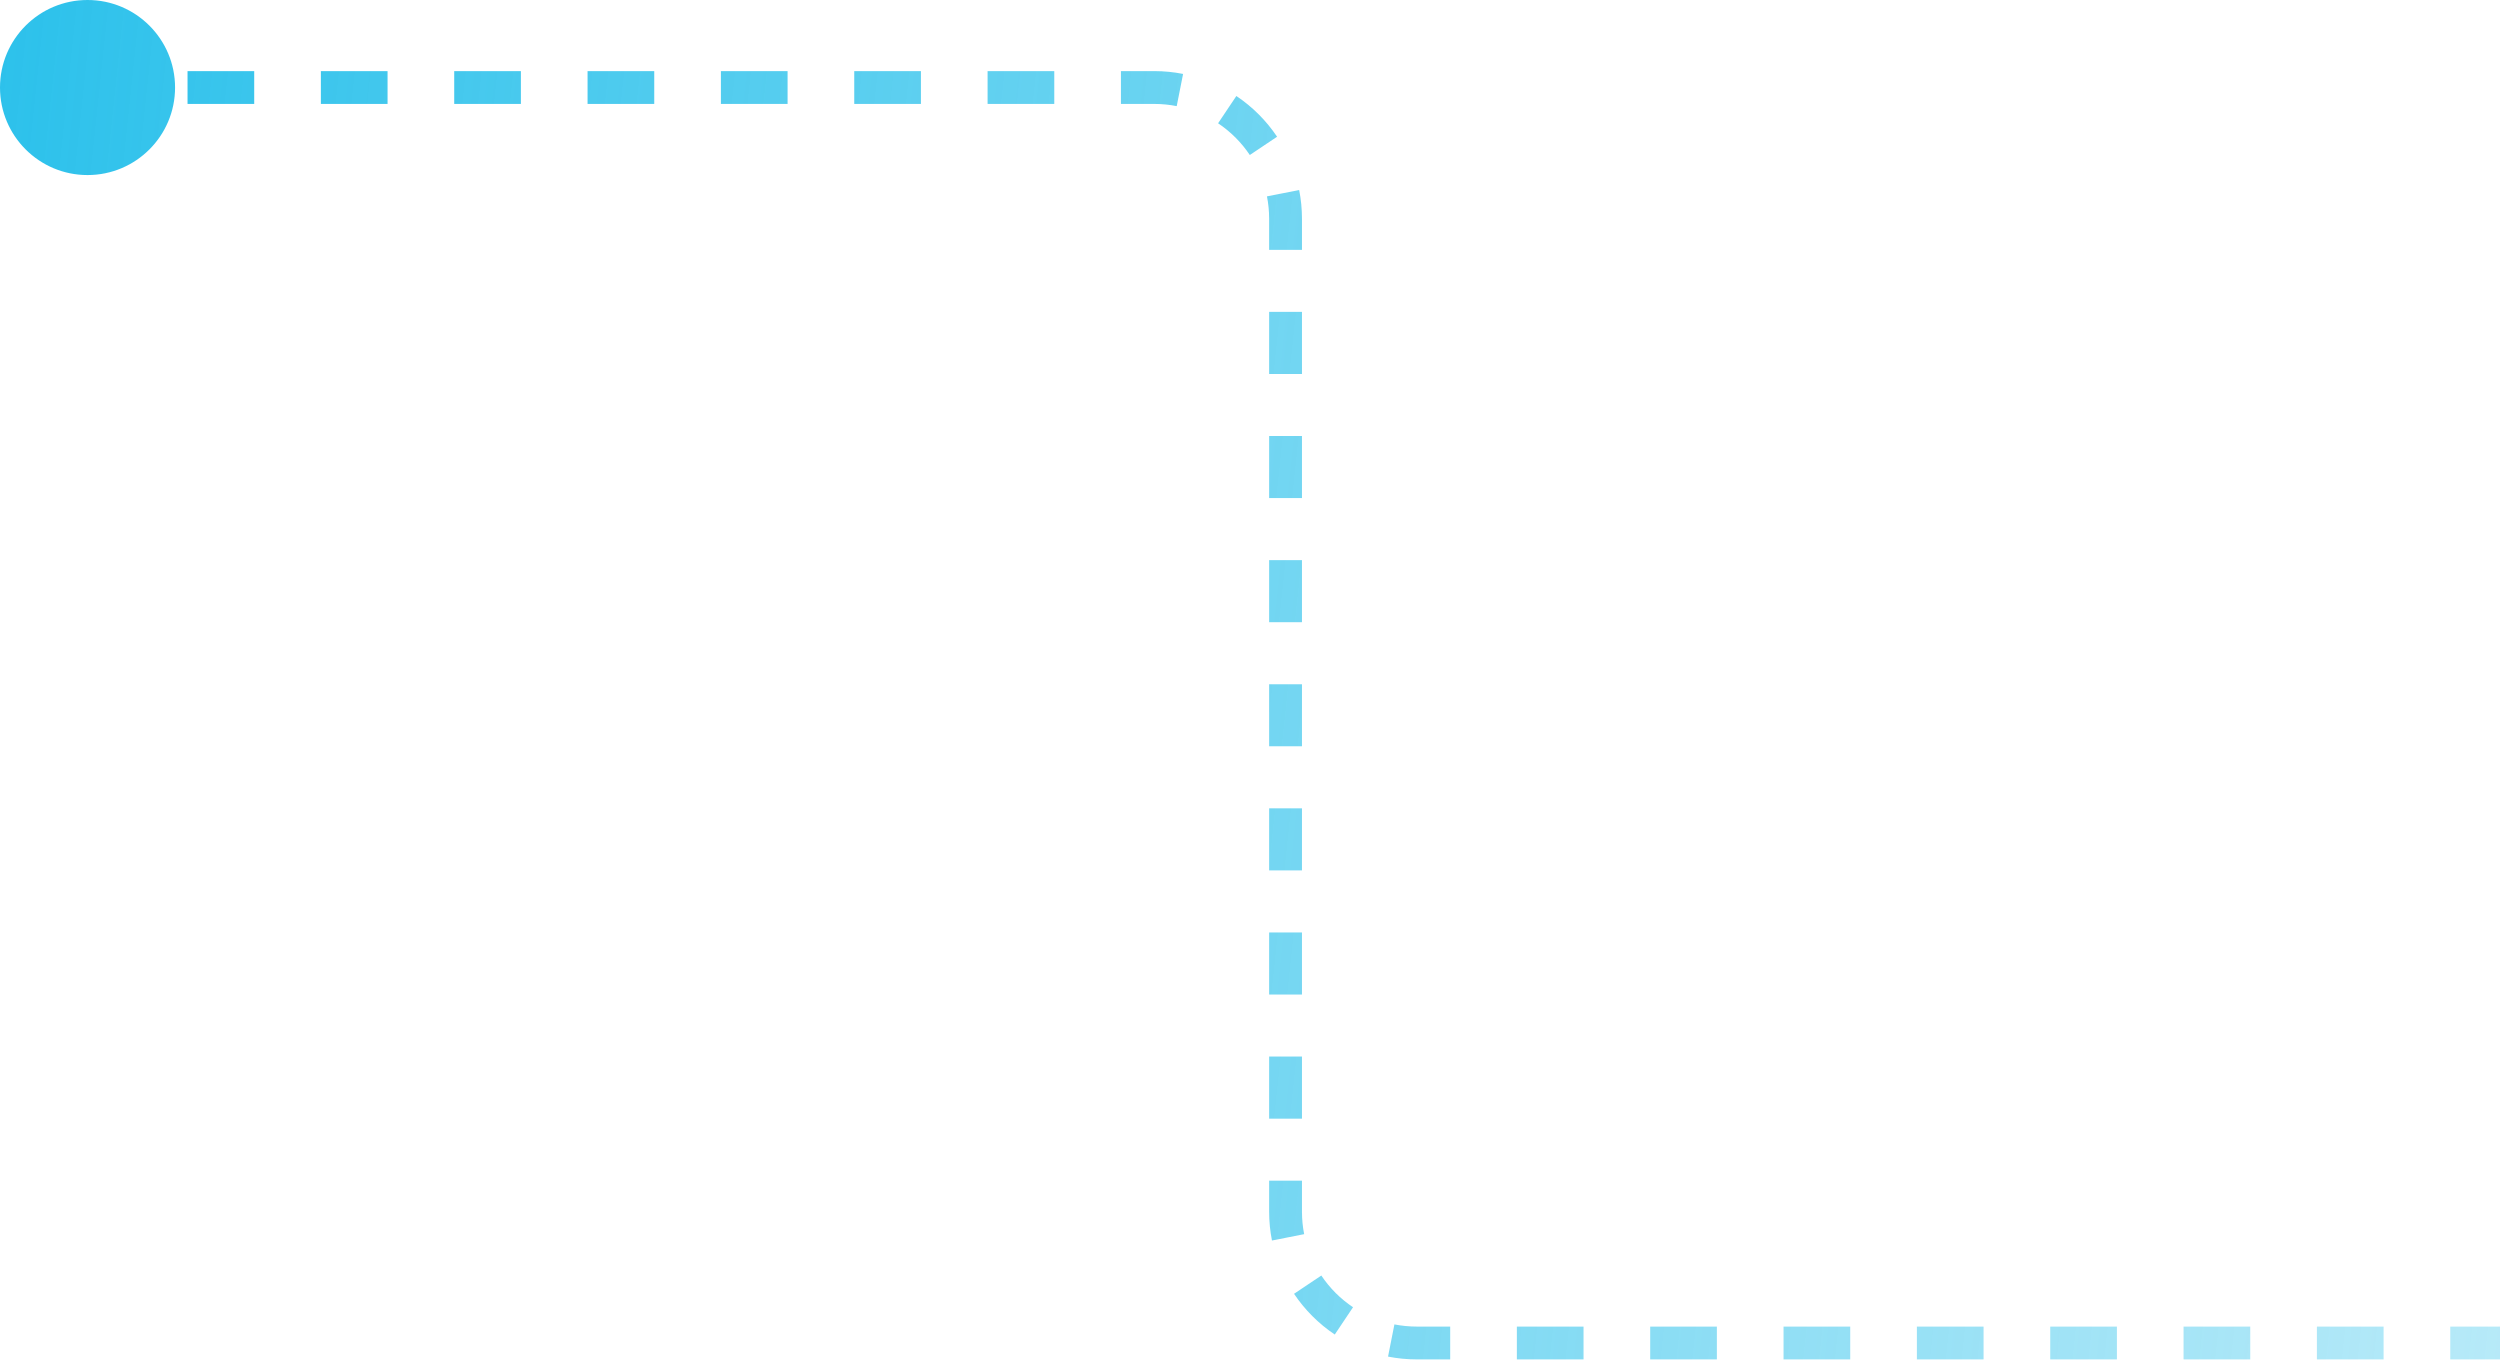
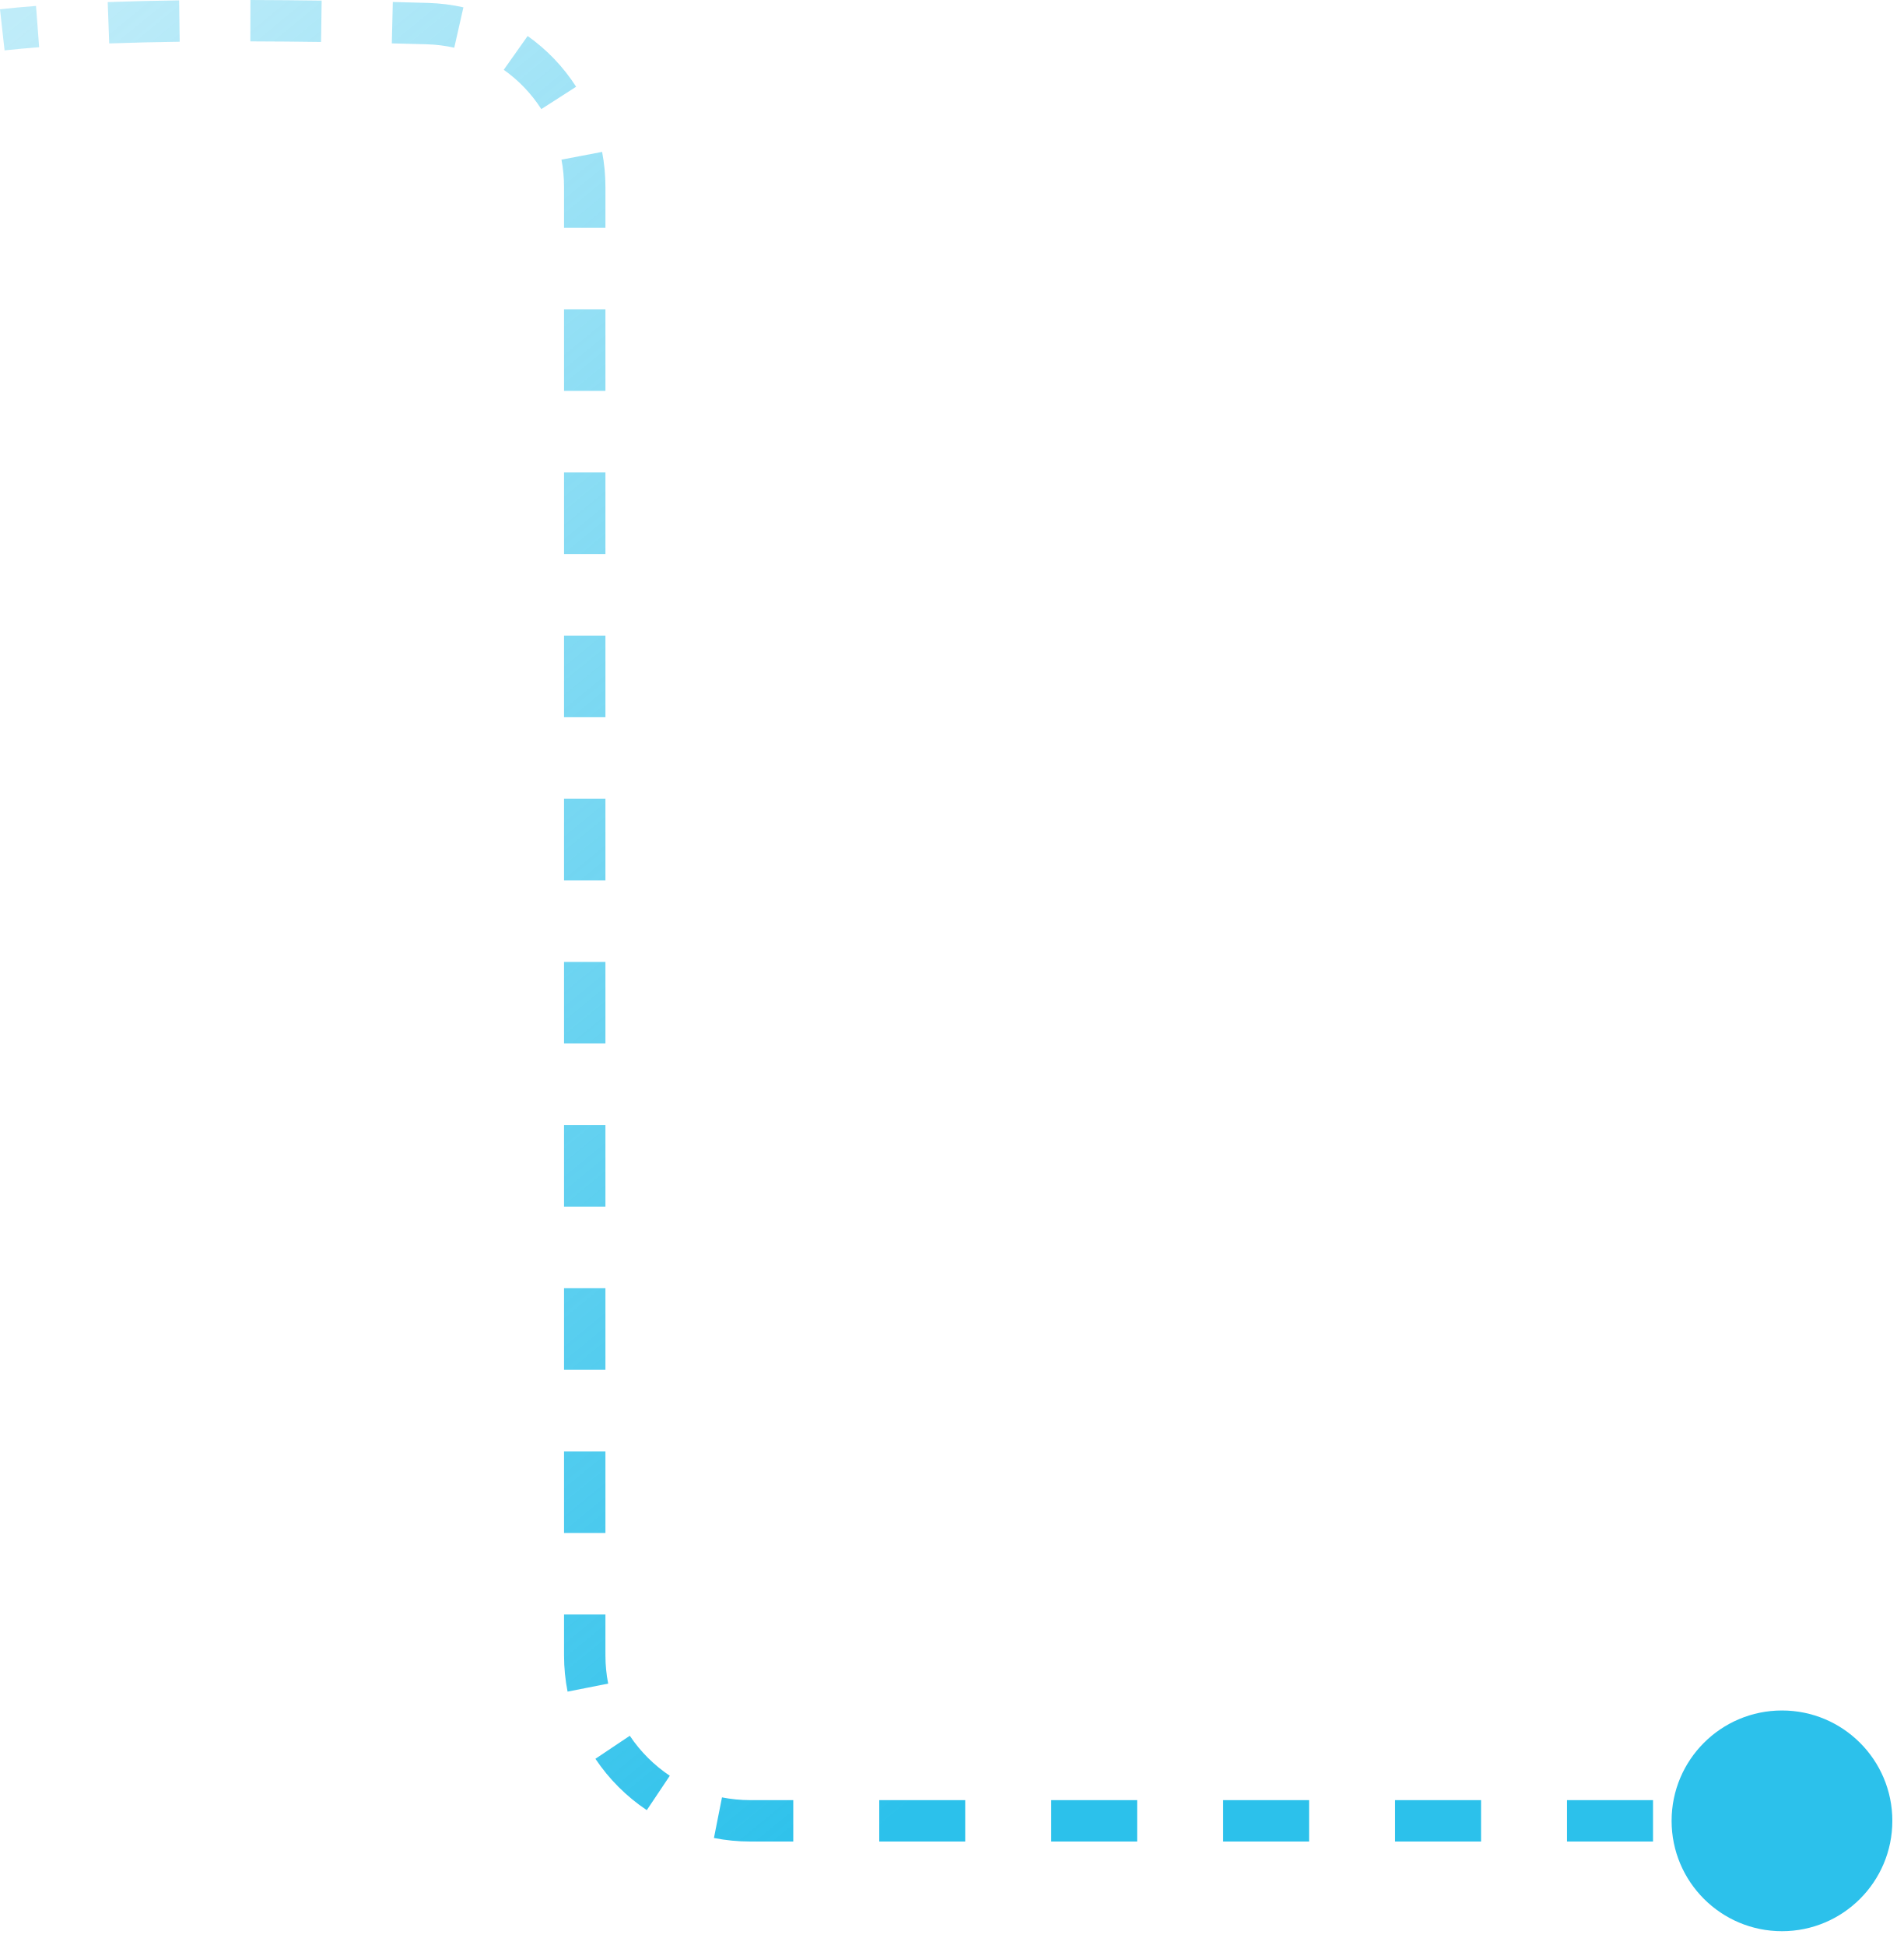
- <svg xmlns="http://www.w3.org/2000/svg" preserveAspectRatio="none" width="100%" height="100%" overflow="visible" style="display: block;" viewBox="0 0 152.333 82.833" fill="none">
-   <path id="Vector 1194233970" d="M0 5.333C0 8.279 2.388 10.667 5.333 10.667C8.279 10.667 10.667 8.279 10.667 5.333C10.667 2.388 8.279 0 5.333 0C2.388 0 0 2.388 0 5.333ZM151.333 82.833H152.333V80.833H151.333V81.833V82.833ZM5.333 5.333V6.333H7.365V5.333V4.333H5.333V5.333ZM11.427 5.333V6.333H15.49V5.333V4.333H11.427V5.333ZM19.552 5.333V6.333H23.615V5.333V4.333H19.552V5.333ZM27.677 5.333V6.333H31.74V5.333V4.333H27.677V5.333ZM35.802 5.333V6.333H39.865V5.333V4.333H35.802V5.333ZM43.927 5.333V6.333H47.99V5.333V4.333H43.927V5.333ZM52.052 5.333V6.333H56.115V5.333V4.333H52.052V5.333ZM60.177 5.333V6.333H64.24V5.333V4.333H60.177V5.333ZM68.302 5.333V6.333H70.333V5.333V4.333H68.302V5.333ZM70.333 5.333V6.333C70.802 6.333 71.259 6.379 71.701 6.467L71.895 5.486L72.089 4.505C71.52 4.392 70.933 4.333 70.333 4.333V5.333ZM74.778 6.681L74.222 7.512C74.986 8.023 75.644 8.681 76.155 9.445L76.986 8.888L77.817 8.332C77.16 7.351 76.316 6.507 75.335 5.85L74.778 6.681ZM78.181 11.772L77.2 11.966C77.287 12.408 77.333 12.865 77.333 13.333H78.333H79.333C79.333 12.733 79.275 12.146 79.162 11.578L78.181 11.772ZM78.333 13.333H77.333V15.224H78.333H79.333V13.333H78.333ZM78.333 19.005H77.333V22.787H78.333H79.333V19.005H78.333ZM78.333 26.568H77.333V30.349H78.333H79.333V26.568H78.333ZM78.333 34.13H77.333V37.911H78.333H79.333V34.13H78.333ZM78.333 41.693H77.333V45.474H78.333H79.333V41.693H78.333ZM78.333 49.255H77.333V53.036H78.333H79.333V49.255H78.333ZM78.333 56.818H77.333V60.599H78.333H79.333V56.818H78.333ZM78.333 64.38H77.333V68.162H78.333H79.333V64.38H78.333ZM78.333 71.943H77.333V73.833H78.333H79.333V71.943H78.333ZM78.333 73.833H77.333C77.333 74.433 77.392 75.02 77.505 75.589L78.486 75.395L79.467 75.201C79.379 74.759 79.333 74.302 79.333 73.833H78.333ZM79.681 78.278L78.85 78.835C79.507 79.816 80.351 80.66 81.332 81.317L81.888 80.486L82.445 79.655C81.681 79.144 81.023 78.486 80.512 77.722L79.681 78.278ZM84.772 81.681L84.578 82.662C85.147 82.775 85.734 82.833 86.333 82.833V81.833V80.833C85.865 80.833 85.407 80.787 84.966 80.7L84.772 81.681ZM86.333 81.833V82.833H88.365V81.833V80.833H86.333V81.833ZM92.427 81.833V82.833H96.49V81.833V80.833H92.427V81.833ZM100.552 81.833V82.833H104.615V81.833V80.833H100.552V81.833ZM108.677 81.833V82.833H112.74V81.833V80.833H108.677V81.833ZM116.802 81.833V82.833H120.865V81.833V80.833H116.802V81.833ZM124.927 81.833V82.833H128.99V81.833V80.833H124.927V81.833ZM133.052 81.833V82.833H137.115V81.833V80.833H133.052V81.833ZM141.177 81.833V82.833H145.24V81.833V80.833H141.177V81.833ZM149.302 81.833V82.833H151.333V81.833V80.833H149.302V81.833Z" fill="url(#paint0_linear_0_7)" />
+ <svg xmlns="http://www.w3.org/2000/svg" width="92" height="94" viewBox="0 0 92 94" fill="none">
+   <path d="M91.444 87.999C91.444 90.945 89.056 93.333 86.11 93.333C83.165 93.333 80.777 90.945 80.777 87.999C80.777 85.054 83.165 82.666 86.11 82.666C89.056 82.666 91.444 85.054 91.444 87.999ZM86.11 87.999V88.999H84.033V87.999V86.999H86.11V87.999ZM79.879 87.999V88.999H75.724V87.999V86.999H79.879V87.999ZM71.569 87.999V88.999H67.415V87.999V86.999H71.569V87.999ZM63.26 87.999V88.999H59.106V87.999V86.999H63.26V87.999ZM54.951 87.999V88.999H50.797V87.999V86.999H54.951V87.999ZM46.642 87.999V88.999H42.488V87.999V86.999H46.642V87.999ZM38.333 87.999V88.999H36.256V87.999V86.999H38.333V87.999ZM36.256 87.999V88.999C35.656 88.999 35.069 88.941 34.5 88.828L34.694 87.847L34.889 86.866C35.33 86.953 35.787 86.999 36.256 86.999V87.999ZM31.811 86.652L31.255 87.483C30.273 86.826 29.429 85.982 28.772 85.001L29.603 84.444L30.434 83.888C30.946 84.652 31.603 85.31 32.367 85.821L31.811 86.652ZM28.408 81.561L27.427 81.755C27.315 81.186 27.256 80.599 27.256 79.999H28.256H29.256C29.256 80.468 29.302 80.925 29.389 81.367L28.408 81.561ZM28.256 79.999H27.256V78.028H28.256H29.256V79.999H28.256ZM28.256 74.086H27.256V70.143H28.256H29.256V74.086H28.256ZM28.256 66.201H27.256V62.258H28.256H29.256V66.201H28.256ZM28.256 58.316H27.256V54.373H28.256H29.256V58.316H28.256ZM28.256 50.431H27.256V46.488H28.256H29.256V50.431H28.256ZM28.256 42.546H27.256V38.603H28.256H29.256V42.546H28.256ZM28.256 34.661H27.256V30.718H28.256H29.256V34.661H28.256ZM28.256 26.776H27.256V22.833H28.256H29.256V26.776H28.256ZM28.256 18.891H27.256V14.948H28.256H29.256V18.891H28.256ZM28.256 11.006H27.256V9.034H28.256H29.256V11.006H28.256ZM28.256 9.034H27.256C27.256 8.583 27.213 8.142 27.132 7.716L28.114 7.529L29.096 7.341C29.201 7.891 29.256 8.457 29.256 9.034H28.256ZM26.999 4.733L26.158 5.273C25.679 4.527 25.062 3.881 24.343 3.373L24.92 2.556L25.497 1.74C26.428 2.398 27.224 3.232 27.841 4.192L26.999 4.733ZM22.172 1.331L21.951 2.306C21.53 2.211 21.093 2.154 20.642 2.141L20.671 1.142L20.7 0.142C21.28 0.159 21.846 0.232 22.393 0.355L22.172 1.331ZM20.671 1.142L20.642 2.141C20.083 2.125 19.513 2.11 18.934 2.096L18.958 1.096L18.982 0.096C19.564 0.11 20.138 0.126 20.7 0.142L20.671 1.142ZM15.529 1.029L15.514 2.029C14.379 2.013 13.233 2.003 12.097 2L12.099 1L12.101 5.33462e-05C13.247 0.003 14.4 0.013 15.543 0.029L15.529 1.029ZM8.669 1.018L8.683 2.018C7.506 2.033 6.363 2.06 5.277 2.099L5.241 1.1L5.205 0.101C6.308 0.061 7.467 0.034 8.656 0.018L8.669 1.018ZM1.816 1.284L1.891 2.282C1.296 2.327 0.738 2.378 0.221 2.435L0.11 1.441L-0 0.448C0.544 0.387 1.126 0.334 1.74 0.287L1.816 1.284Z" fill="url(#paint0_linear_783_1325_tl)" />
  <defs>
-     <linearGradient id="paint0_linear_0_7" x1="162.333" y1="88.833" x2="-8.087" y2="70.824" gradientUnits="userSpaceOnUse">
+     <linearGradient id="paint0_linear_783_1325_tl" x1="-0.281" y1="1.442" x2="59.649" y2="74.418" gradientUnits="userSpaceOnUse">
      <stop stop-color="#2CC1EB" stop-opacity="0.3" />
      <stop offset="1" stop-color="#2CC1EB" />
    </linearGradient>
  </defs>
</svg>
